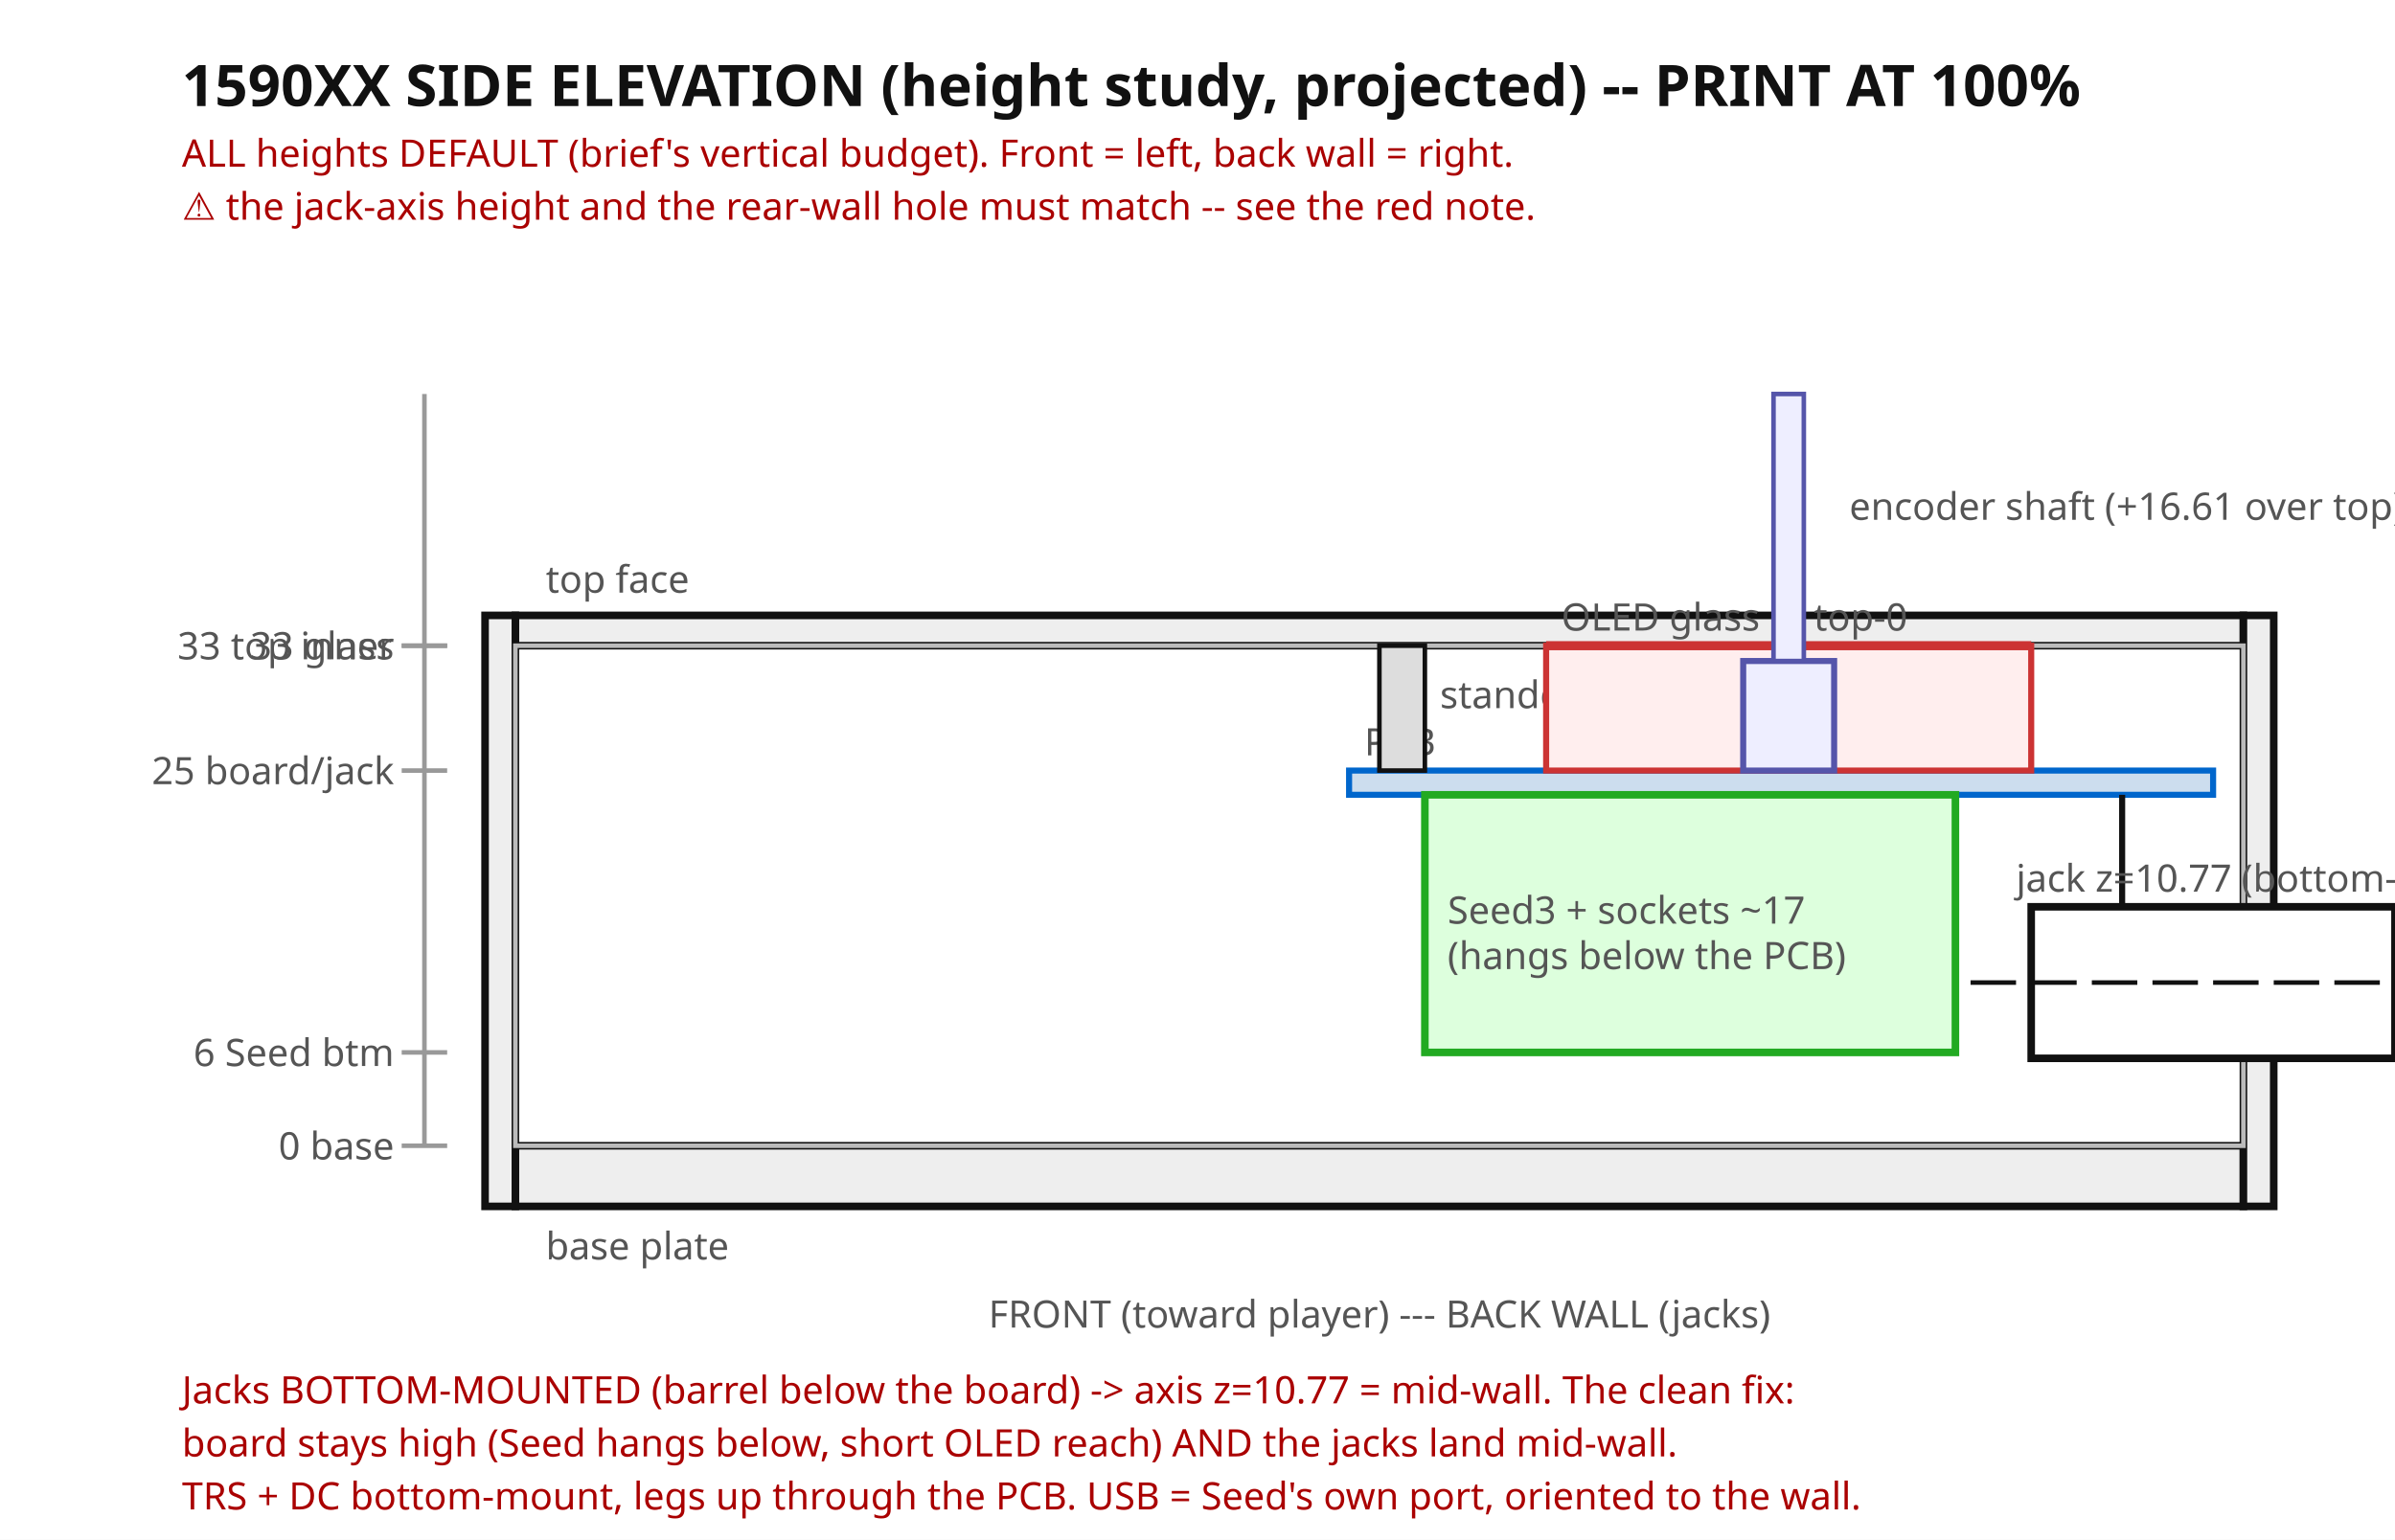
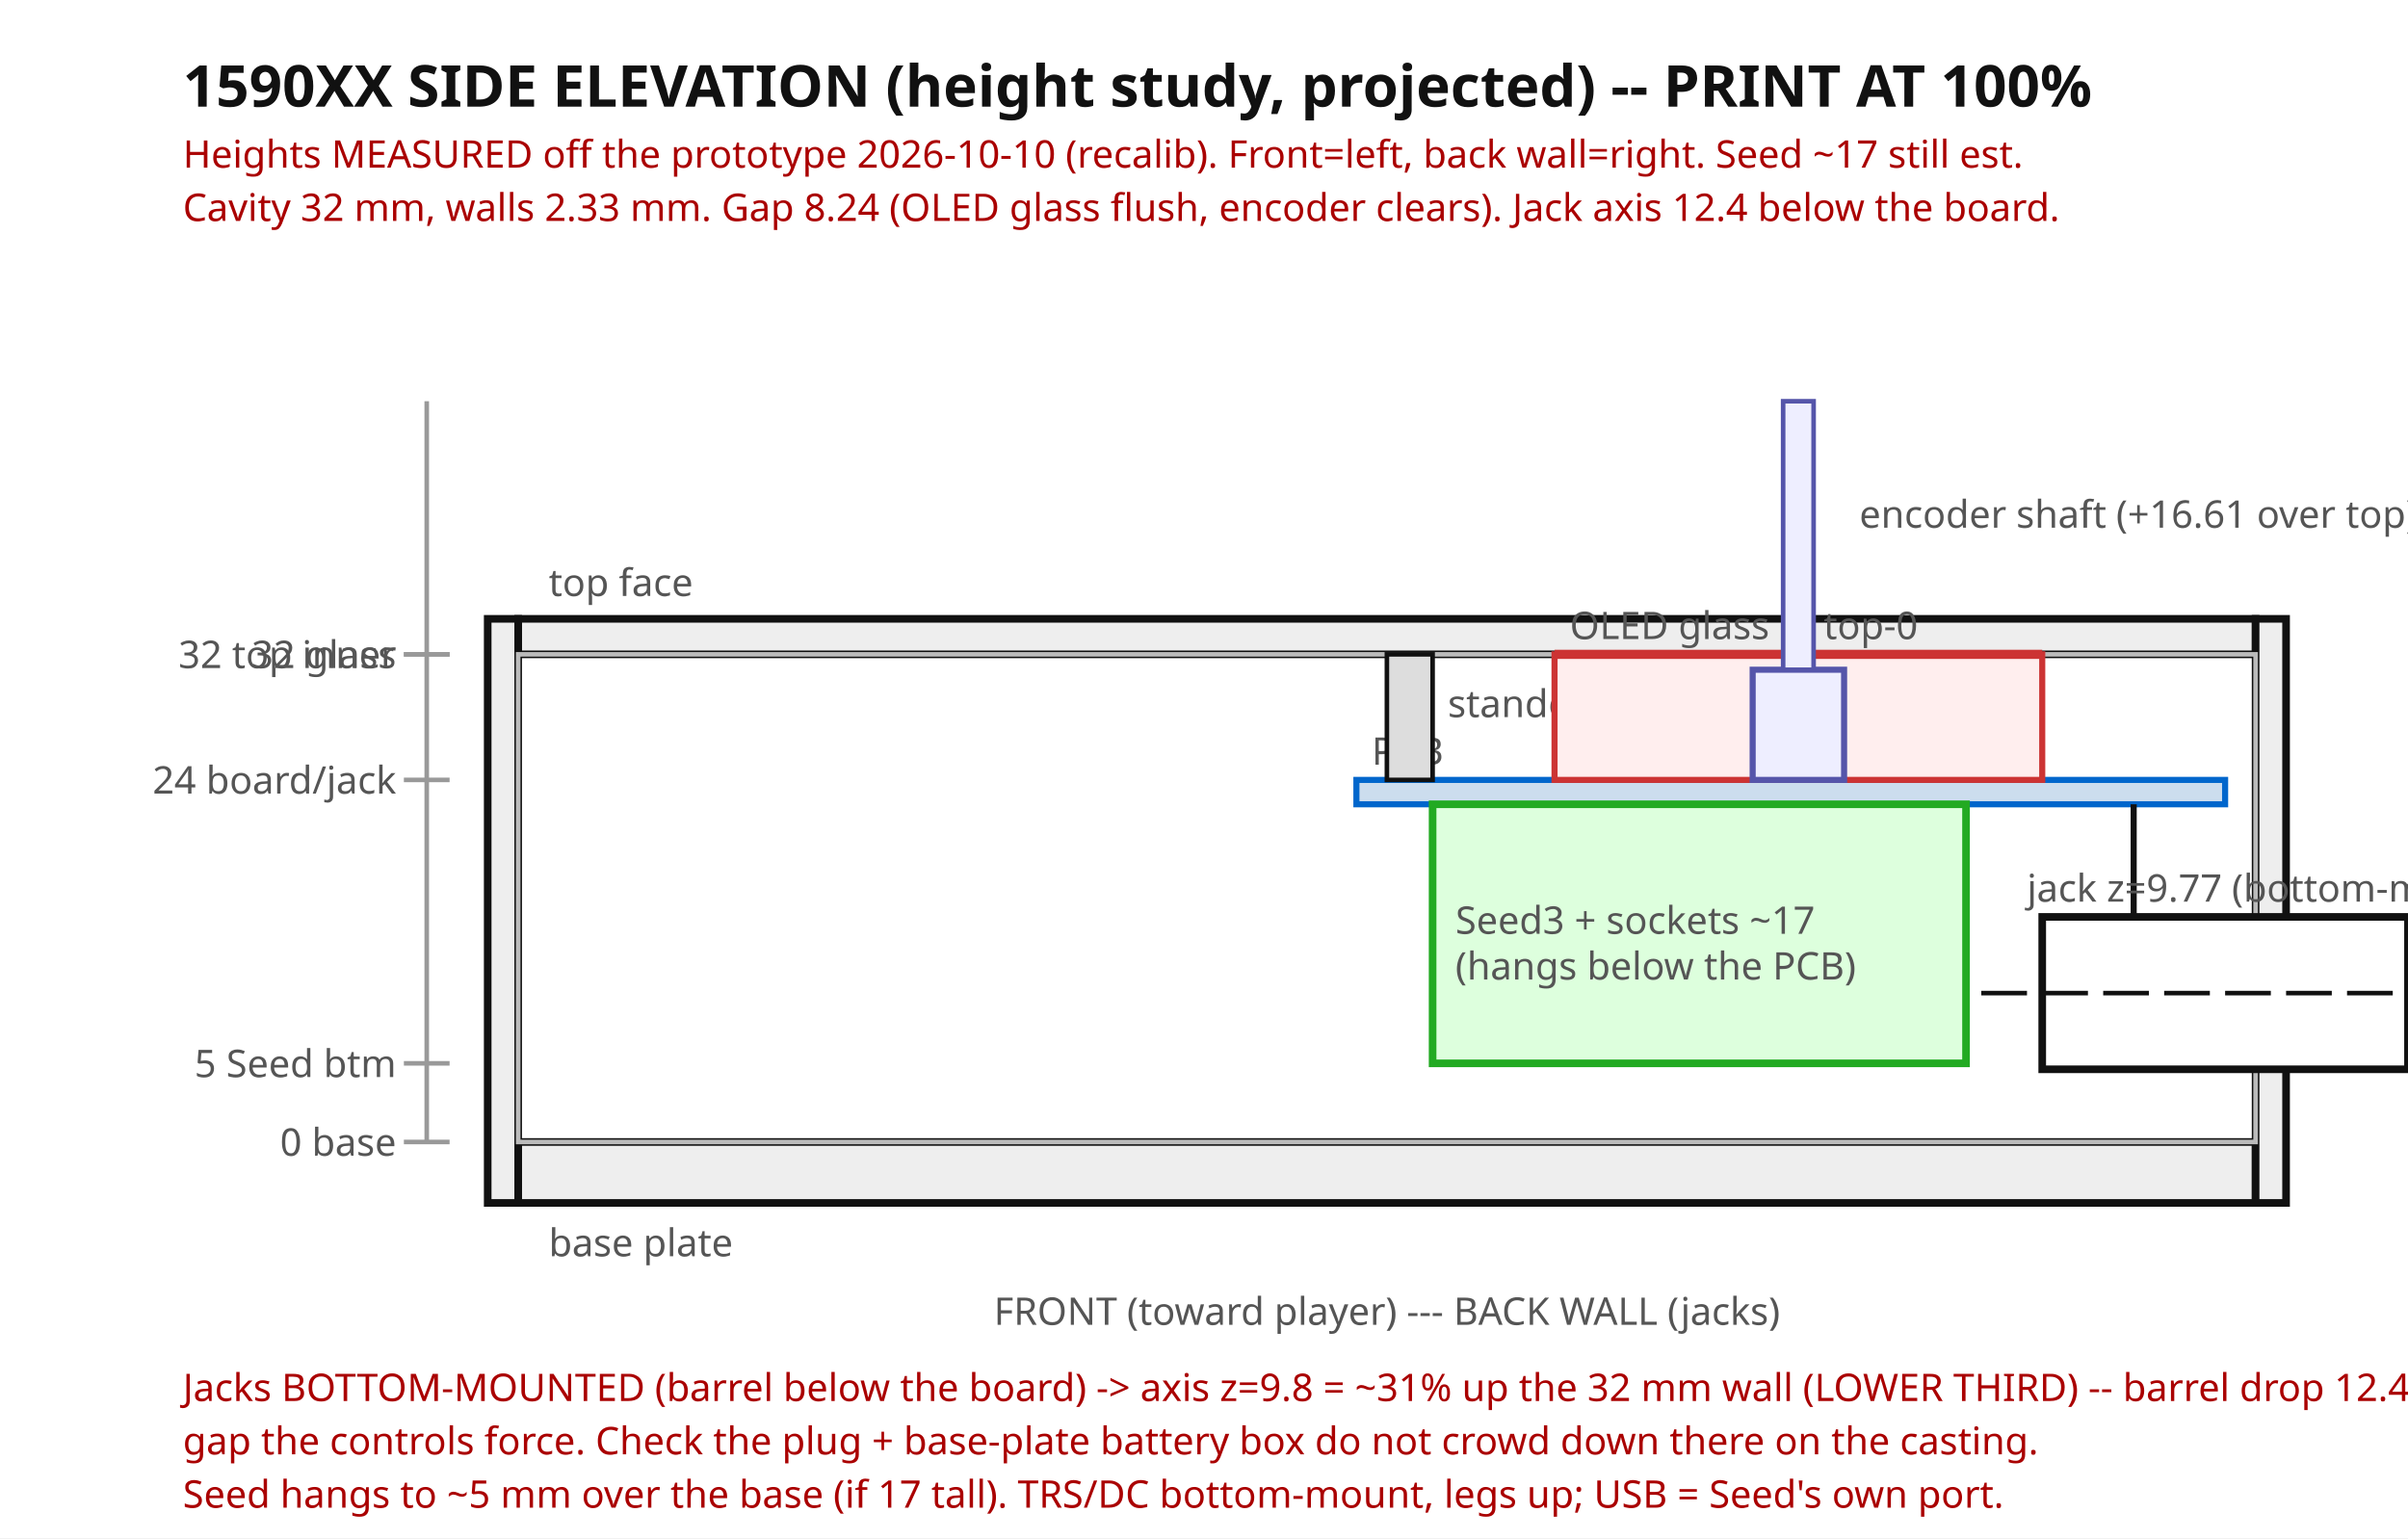
- <svg xmlns="http://www.w3.org/2000/svg" width="158.0mm" height="101.61mm" viewBox="0 0 158.0 101.61">
+ <svg xmlns="http://www.w3.org/2000/svg" width="158.0mm" height="100.94mm" viewBox="0 0 158.0 100.94">
  <style>text{font-family:sans-serif;fill:#111}.lbl{font-size:3px}.dim{font-size:2.5px;fill:#555}.ttl{font-size:3.8px;font-weight:bold}.note{font-size:2.5px;fill:#a00}</style>
-   <rect x="0" y="0" width="158.0" height="101.61" fill="#fff" />
+   <rect x="0" y="0" width="158.0" height="100.94" fill="#fff" />
  <text x="12.00" y="7.00" class="ttl" text-anchor="start">1590XX SIDE ELEVATION (height study, projected) -- PRINT AT 100%</text>
-   <text x="12.00" y="11.00" class="note" text-anchor="start">ALL heights DEFAULT (brief's vertical budget). Front = left, back wall = right.</text>
-   <text x="12.00" y="14.50" class="note" text-anchor="start">⚠ the jack-axis height and the rear-wall hole must match -- see the red note.</text>
-   <rect x="34.00" y="75.61" width="114.00" height="4.00" fill="#eee" stroke="#111" stroke-width="0.5" />
-   <rect x="34.00" y="40.61" width="114.00" height="2.00" fill="#eee" stroke="#111" stroke-width="0.5" />
-   <rect x="148.00" y="40.61" width="2.00" height="39.00" fill="#eee" stroke="#111" stroke-width="0.5" />
-   <rect x="32.00" y="40.61" width="2.00" height="39.00" fill="#eee" stroke="#111" stroke-width="0.5" />
-   <rect x="34.00" y="42.61" width="114.00" height="33.00" fill="none" stroke="#bbb" stroke-width="0.3" />
+   <text x="12.00" y="11.00" class="note" text-anchor="start">Heights MEASURED off the prototype 2026-10-10 (recalib). Front=left, back wall=right. Seed ~17 still est.</text>
+   <text x="12.00" y="14.50" class="note" text-anchor="start">Cavity 32 mm, walls 2.33 mm. Gap 8.24 (OLED glass flush, encoder clears). Jack axis 12.4 below the board.</text>
+   <rect x="34.00" y="74.94" width="114.00" height="4.00" fill="#eee" stroke="#111" stroke-width="0.5" />
+   <rect x="34.00" y="40.61" width="114.00" height="2.33" fill="#eee" stroke="#111" stroke-width="0.5" />
+   <rect x="148.00" y="40.61" width="2.00" height="38.33" fill="#eee" stroke="#111" stroke-width="0.5" />
+   <rect x="32.00" y="40.61" width="2.00" height="38.33" fill="#eee" stroke="#111" stroke-width="0.5" />
+   <rect x="34.00" y="42.94" width="114.00" height="32.00" fill="none" stroke="#bbb" stroke-width="0.3" />
  <text x="36.00" y="39.11" class="dim" text-anchor="start">top face</text>
-   <text x="36.00" y="83.11" class="dim" text-anchor="start">base plate</text>
-   <text x="91.00" y="87.61" class="dim" text-anchor="middle">FRONT (toward player)   ---   BACK WALL (jacks)</text>
-   <rect x="89.00" y="50.85" width="57.00" height="1.60" fill="#cde" stroke="#06c" stroke-width="0.4" />
-   <text x="90.00" y="49.85" class="dim" text-anchor="start">PCB</text>
-   <rect x="91.00" y="42.61" width="3.00" height="8.24" fill="#ddd" stroke="#111" stroke-width="0.3" />
-   <text x="95.00" y="46.73" class="dim" text-anchor="start">standoff 8.24</text>
-   <rect x="94.00" y="52.45" width="35.00" height="17.00" fill="#dfd" stroke="#2a2" stroke-width="0.5" />
-   <text x="95.50" y="60.95" class="dim" text-anchor="start">Seed3 + sockets ~17</text>
-   <text x="95.50" y="63.95" class="dim" text-anchor="start">(hangs below the PCB)</text>
-   <rect x="102.00" y="42.61" width="32.00" height="8.24" fill="#fee" stroke="#c33" stroke-width="0.4" />
-   <line x1="102.00" y1="42.61" x2="134.00" y2="42.61" stroke="#c33" stroke-width="0.6" />
-   <text x="103.00" y="41.61" class="dim" text-anchor="start">OLED glass @ top-0</text>
-   <rect x="115.00" y="43.62" width="6.00" height="7.23" fill="#eef" stroke="#55a" stroke-width="0.4" />
-   <rect x="117.00" y="26.00" width="2.00" height="17.62" fill="#eef" stroke="#55a" stroke-width="0.3" />
-   <text x="122.00" y="34.30" class="dim" text-anchor="start">encoder shaft (+16.61 over top)</text>
-   <line x1="140.00" y1="52.45" x2="140.00" y2="59.84" stroke="#111" stroke-width="0.4" />
-   <rect x="134.00" y="59.84" width="24.00" height="10.00" fill="#fff" stroke="#111" stroke-width="0.5" />
-   <line x1="130.00" y1="64.84" x2="159.00" y2="64.84" stroke="#111" stroke-width="0.3" stroke-dasharray="3 1" />
-   <text x="133.00" y="58.84" class="dim" text-anchor="start">jack z=10.77 (bottom-mt)</text>
-   <line x1="28.00" y1="75.61" x2="28.00" y2="26.00" stroke="#999" stroke-width="0.3" />
-   <line x1="26.50" y1="75.61" x2="29.50" y2="75.61" stroke="#999" stroke-width="0.3" />
-   <text x="26.00" y="76.51" class="dim" text-anchor="end">0 base</text>
-   <line x1="26.50" y1="69.45" x2="29.50" y2="69.45" stroke="#999" stroke-width="0.3" />
-   <text x="26.00" y="70.35" class="dim" text-anchor="end">6 Seed btm</text>
-   <line x1="26.50" y1="50.85" x2="29.50" y2="50.85" stroke="#999" stroke-width="0.3" />
-   <text x="26.00" y="51.75" class="dim" text-anchor="end">25 board/jack</text>
-   <line x1="26.50" y1="42.61" x2="29.50" y2="42.61" stroke="#999" stroke-width="0.3" />
-   <text x="26.00" y="43.51" class="dim" text-anchor="end">33 glass</text>
-   <line x1="26.50" y1="42.61" x2="29.50" y2="42.61" stroke="#999" stroke-width="0.3" />
-   <text x="26.00" y="43.51" class="dim" text-anchor="end">33 top inner</text>
-   <text x="12.00" y="92.61" class="note" text-anchor="start">Jacks BOTTOM-MOUNTED (barrel below the board) -&gt; axis z=10.77 = mid-wall. The clean fix:</text>
-   <text x="12.00" y="96.11" class="note" text-anchor="start">  board stays high (Seed hangs below, short OLED reach) AND the jacks land mid-wall.</text>
-   <text x="12.00" y="99.61" class="note" text-anchor="start">  TRS + DC bottom-mount, legs up through the PCB. USB = Seed's own port, oriented to the wall.</text>
-   <text x="12.00" y="103.61" class="dim" text-anchor="start">Budget: Seed-on-sockets (~17) + standoff (6) nearly fills the 33 mm; ~8 mm spare over base.</text>
-   <line x1="12.00" y1="108.61" x2="112.00" y2="108.61" stroke="#111" stroke-width="0.4" />
-   <line x1="12.00" y1="106.61" x2="12.00" y2="110.61" stroke="#111" stroke-width="0.3" />
-   <line x1="22.00" y1="106.61" x2="22.00" y2="110.61" stroke="#111" stroke-width="0.3" />
-   <line x1="32.00" y1="106.61" x2="32.00" y2="110.61" stroke="#111" stroke-width="0.3" />
-   <line x1="42.00" y1="106.61" x2="42.00" y2="110.61" stroke="#111" stroke-width="0.3" />
-   <line x1="52.00" y1="106.61" x2="52.00" y2="110.61" stroke="#111" stroke-width="0.3" />
-   <line x1="62.00" y1="106.61" x2="62.00" y2="110.61" stroke="#111" stroke-width="0.3" />
-   <line x1="72.00" y1="106.61" x2="72.00" y2="110.61" stroke="#111" stroke-width="0.3" />
-   <line x1="82.00" y1="106.61" x2="82.00" y2="110.61" stroke="#111" stroke-width="0.3" />
-   <line x1="92.00" y1="106.61" x2="92.00" y2="110.61" stroke="#111" stroke-width="0.3" />
-   <line x1="102.00" y1="106.61" x2="102.00" y2="110.61" stroke="#111" stroke-width="0.3" />
-   <line x1="112.00" y1="106.61" x2="112.00" y2="110.61" stroke="#111" stroke-width="0.3" />
-   <text x="62.00" y="113.61" class="note" text-anchor="middle">this bar MUST measure 100.0 mm</text>
+   <text x="36.00" y="82.44" class="dim" text-anchor="start">base plate</text>
+   <text x="91.00" y="86.94" class="dim" text-anchor="middle">FRONT (toward player)   ---   BACK WALL (jacks)</text>
+   <rect x="89.00" y="51.18" width="57.00" height="1.60" fill="#cde" stroke="#06c" stroke-width="0.4" />
+   <text x="90.00" y="50.18" class="dim" text-anchor="start">PCB</text>
+   <rect x="91.00" y="42.94" width="3.00" height="8.24" fill="#ddd" stroke="#111" stroke-width="0.3" />
+   <text x="95.00" y="47.06" class="dim" text-anchor="start">standoff 8.24</text>
+   <rect x="94.00" y="52.78" width="35.00" height="17.00" fill="#dfd" stroke="#2a2" stroke-width="0.5" />
+   <text x="95.50" y="61.28" class="dim" text-anchor="start">Seed3 + sockets ~17</text>
+   <text x="95.50" y="64.28" class="dim" text-anchor="start">(hangs below the PCB)</text>
+   <rect x="102.00" y="42.94" width="32.00" height="8.24" fill="#fee" stroke="#c33" stroke-width="0.4" />
+   <line x1="102.00" y1="42.94" x2="134.00" y2="42.94" stroke="#c33" stroke-width="0.6" />
+   <text x="103.00" y="41.94" class="dim" text-anchor="start">OLED glass @ top-0</text>
+   <rect x="115.00" y="43.95" width="6.00" height="7.23" fill="#eef" stroke="#55a" stroke-width="0.4" />
+   <rect x="117.00" y="26.33" width="2.00" height="17.62" fill="#eef" stroke="#55a" stroke-width="0.3" />
+   <text x="122.00" y="34.63" class="dim" text-anchor="start">encoder shaft (+16.61 over top)</text>
+   <line x1="140.00" y1="52.78" x2="140.00" y2="60.17" stroke="#111" stroke-width="0.4" />
+   <rect x="134.00" y="60.17" width="24.00" height="10.00" fill="#fff" stroke="#111" stroke-width="0.5" />
+   <line x1="130.00" y1="65.17" x2="159.00" y2="65.17" stroke="#111" stroke-width="0.3" stroke-dasharray="3 1" />
+   <text x="133.00" y="59.17" class="dim" text-anchor="start">jack z=9.77 (bottom-mt)</text>
+   <line x1="28.00" y1="74.94" x2="28.00" y2="26.33" stroke="#999" stroke-width="0.3" />
+   <line x1="26.50" y1="74.94" x2="29.50" y2="74.94" stroke="#999" stroke-width="0.3" />
+   <text x="26.00" y="75.84" class="dim" text-anchor="end">0 base</text>
+   <line x1="26.50" y1="69.78" x2="29.50" y2="69.78" stroke="#999" stroke-width="0.3" />
+   <text x="26.00" y="70.68" class="dim" text-anchor="end">5 Seed btm</text>
+   <line x1="26.50" y1="51.18" x2="29.50" y2="51.18" stroke="#999" stroke-width="0.3" />
+   <text x="26.00" y="52.08" class="dim" text-anchor="end">24 board/jack</text>
+   <line x1="26.50" y1="42.94" x2="29.50" y2="42.94" stroke="#999" stroke-width="0.3" />
+   <text x="26.00" y="43.84" class="dim" text-anchor="end">32 glass</text>
+   <line x1="26.50" y1="42.94" x2="29.50" y2="42.94" stroke="#999" stroke-width="0.3" />
+   <text x="26.00" y="43.84" class="dim" text-anchor="end">32 top inner</text>
+   <text x="12.00" y="91.94" class="note" text-anchor="start">Jacks BOTTOM-MOUNTED (barrel below the board) -&gt; axis z=9.8 = ~31% up the 32 mm wall (LOWER THIRD) -- barrel drop 12.4 + the 8.2 gap the</text>
+   <text x="12.00" y="95.44" class="note" text-anchor="start">  gap the controls force. Check the plug + base-plate battery box do not crowd down there on the casting.</text>
+   <text x="12.00" y="98.94" class="note" text-anchor="start">  Seed hangs to ~5 mm over the base (if 17 tall). TRS/DC bottom-mount, legs up; USB = Seed's own port.</text>
+   <text x="12.00" y="102.94" class="dim" text-anchor="start">Budget: Seed-on-sockets (~17) + standoff (6) nearly fills the 33 mm; ~8 mm spare over base.</text>
+   <line x1="12.00" y1="107.94" x2="112.00" y2="107.94" stroke="#111" stroke-width="0.4" />
+   <line x1="12.00" y1="105.94" x2="12.00" y2="109.94" stroke="#111" stroke-width="0.3" />
+   <line x1="22.00" y1="105.94" x2="22.00" y2="109.94" stroke="#111" stroke-width="0.3" />
+   <line x1="32.00" y1="105.94" x2="32.00" y2="109.94" stroke="#111" stroke-width="0.3" />
+   <line x1="42.00" y1="105.94" x2="42.00" y2="109.94" stroke="#111" stroke-width="0.3" />
+   <line x1="52.00" y1="105.94" x2="52.00" y2="109.94" stroke="#111" stroke-width="0.3" />
+   <line x1="62.00" y1="105.94" x2="62.00" y2="109.94" stroke="#111" stroke-width="0.3" />
+   <line x1="72.00" y1="105.94" x2="72.00" y2="109.94" stroke="#111" stroke-width="0.3" />
+   <line x1="82.00" y1="105.94" x2="82.00" y2="109.94" stroke="#111" stroke-width="0.3" />
+   <line x1="92.00" y1="105.94" x2="92.00" y2="109.94" stroke="#111" stroke-width="0.3" />
+   <line x1="102.00" y1="105.94" x2="102.00" y2="109.94" stroke="#111" stroke-width="0.3" />
+   <line x1="112.00" y1="105.94" x2="112.00" y2="109.94" stroke="#111" stroke-width="0.3" />
+   <text x="62.00" y="112.94" class="note" text-anchor="middle">this bar MUST measure 100.0 mm</text>
</svg>
